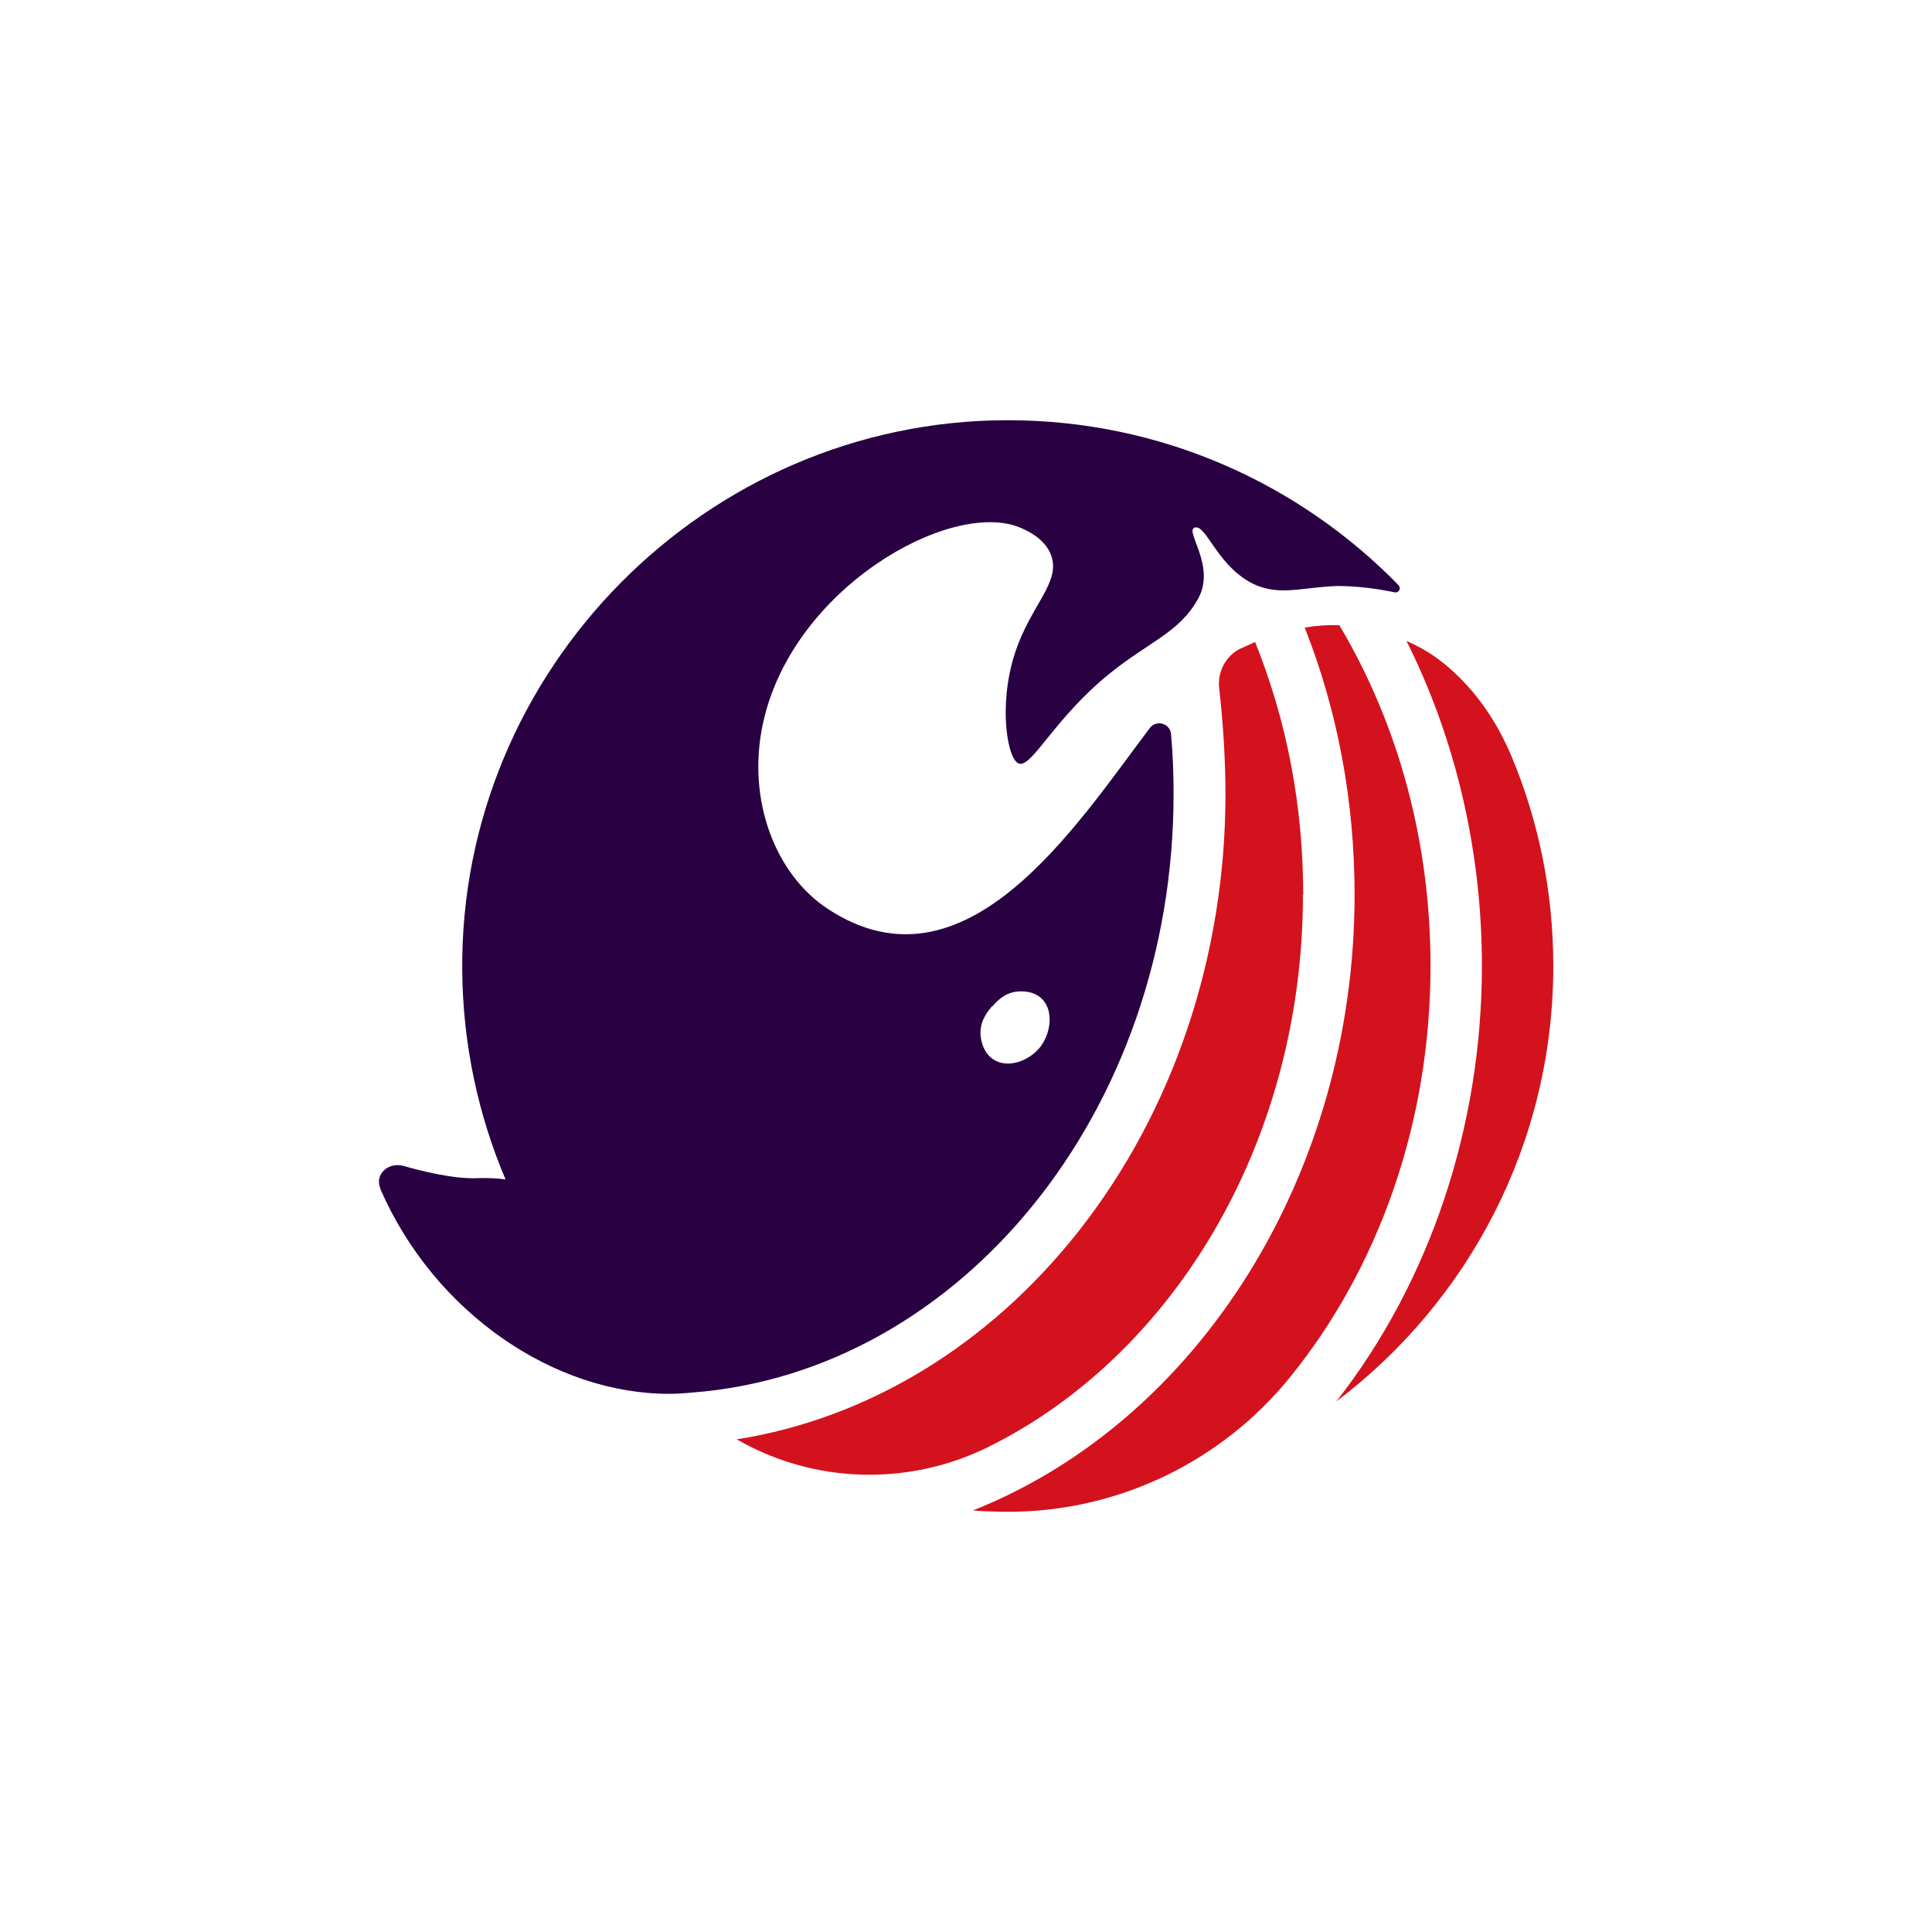
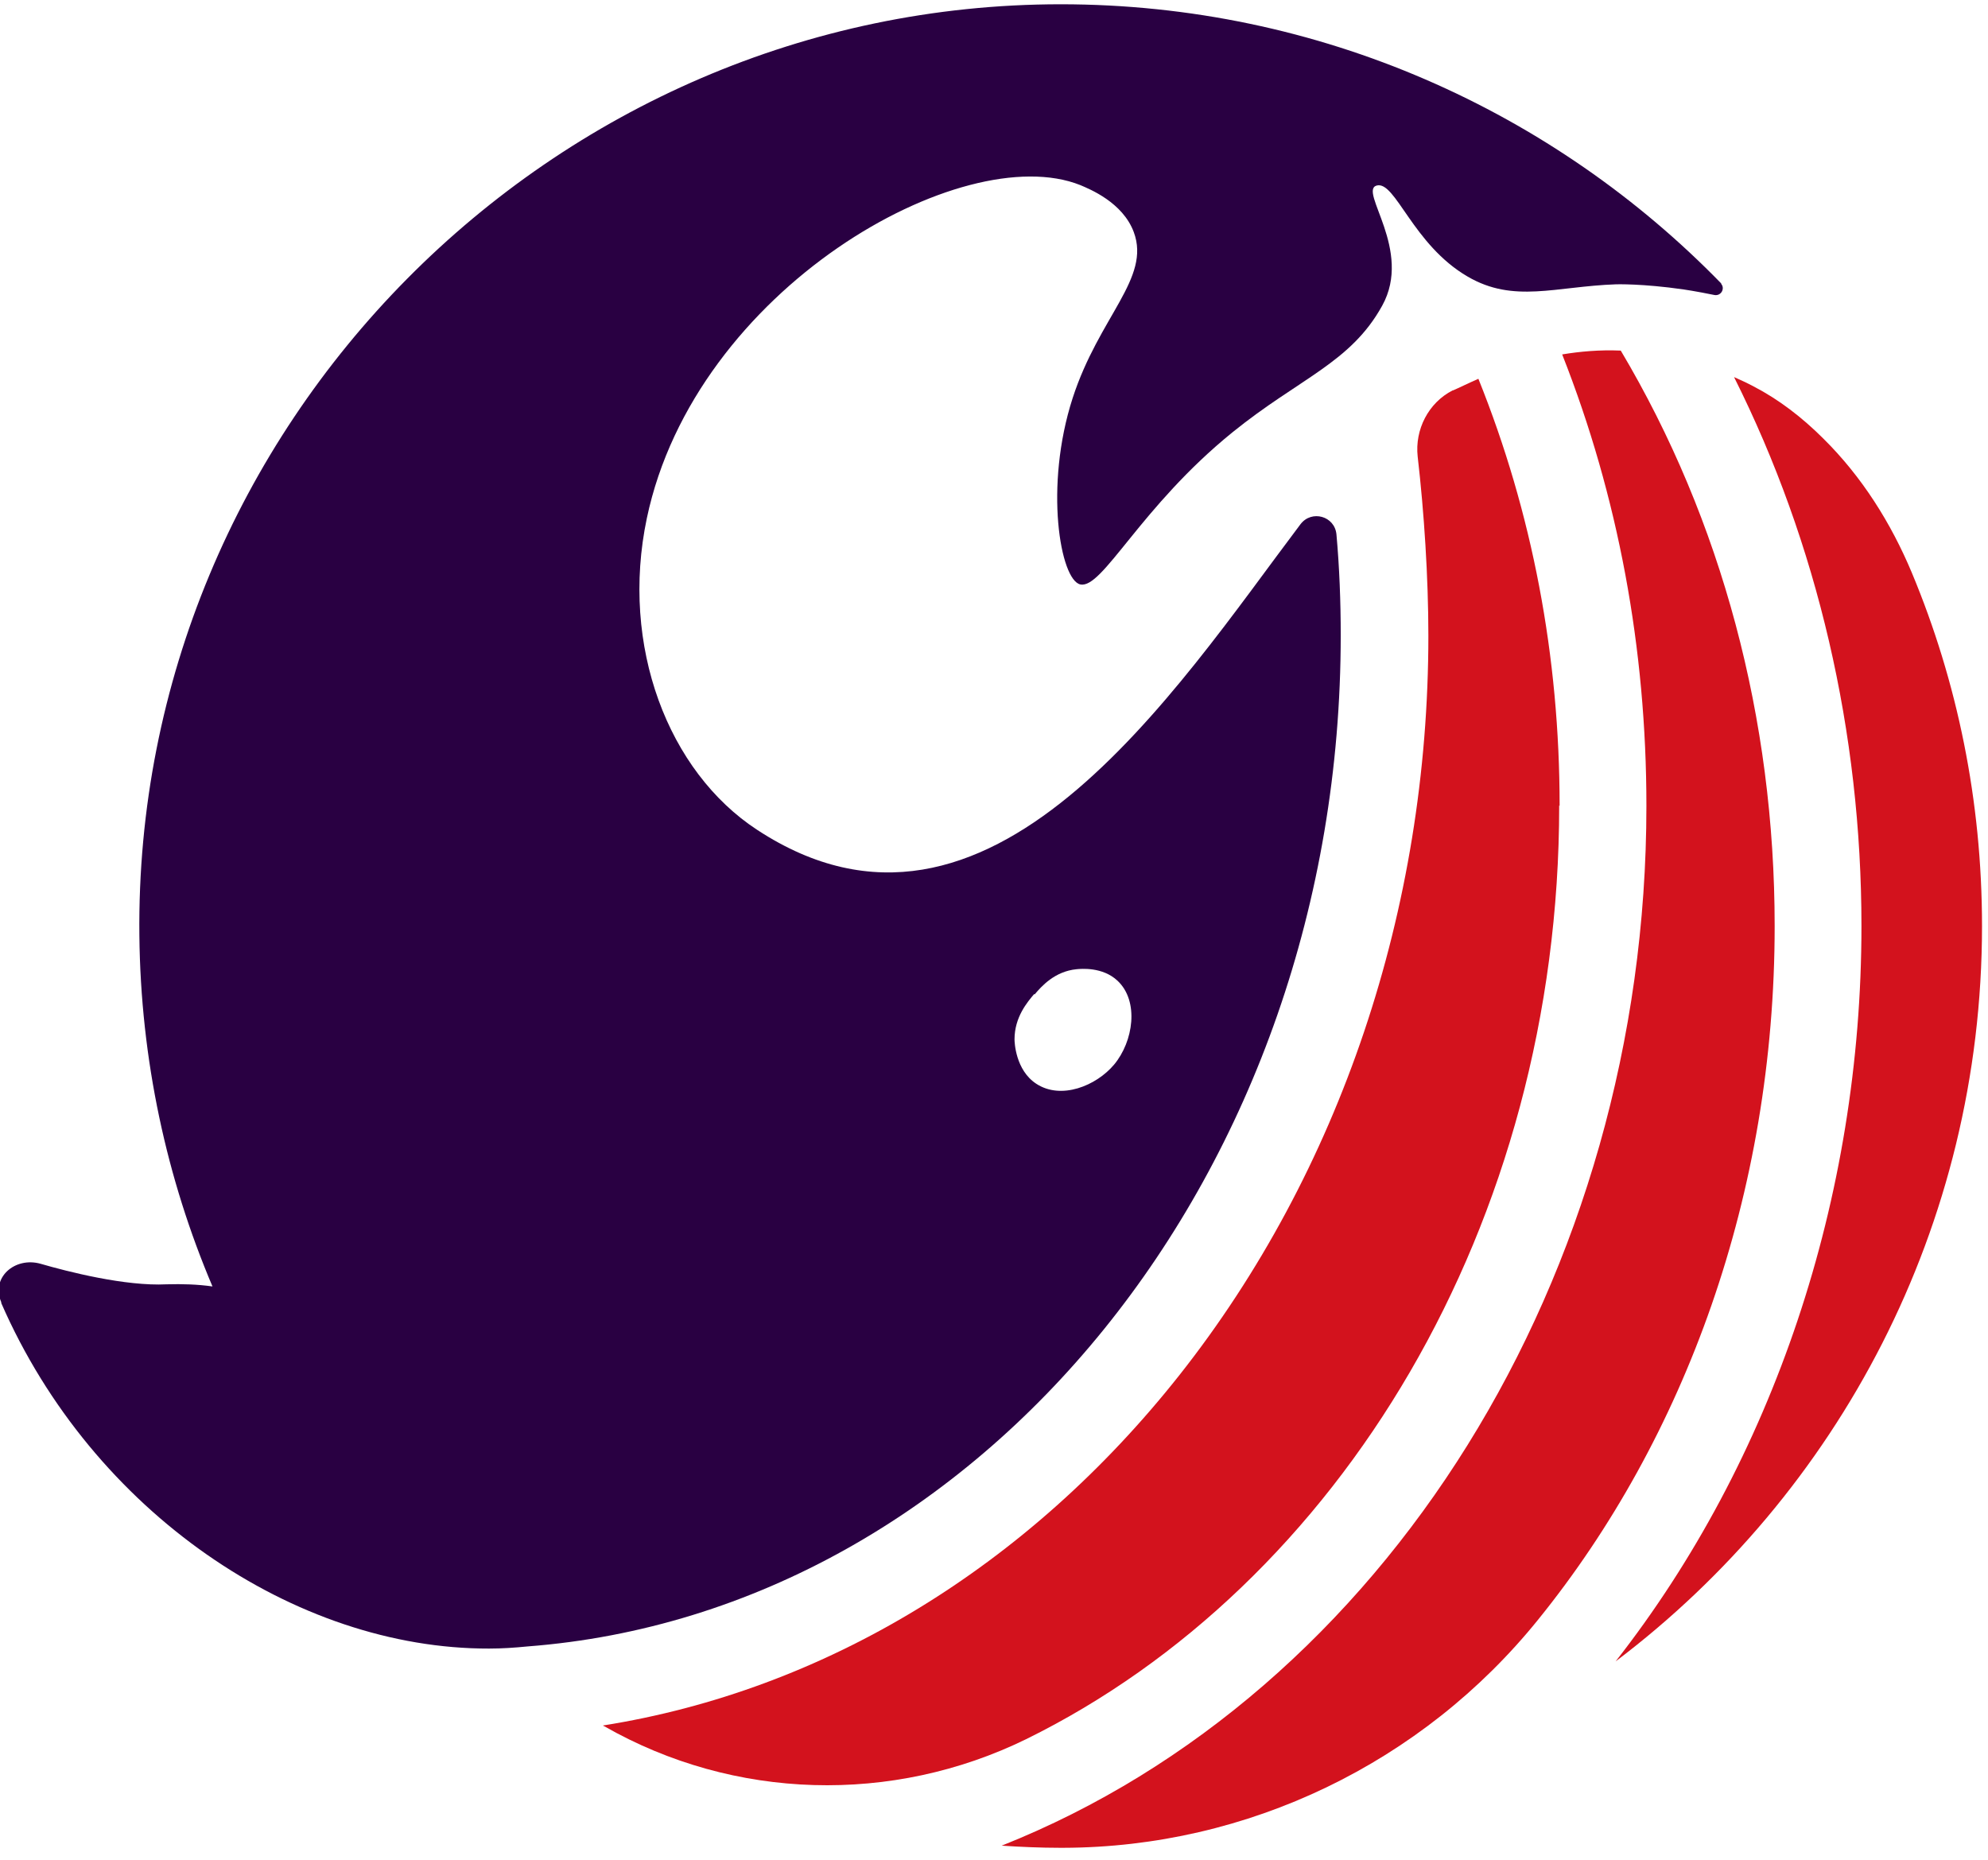
- <svg xmlns="http://www.w3.org/2000/svg" id="BG" viewBox="0 0 76.32 76.32">
+ <svg xmlns="http://www.w3.org/2000/svg" id="BG" viewBox="15 16.5 46.5 43.5">
  <path d="M51.48,35.35c0-3.5-.64-6.86-1.9-9.99-.25.11-.45.21-.59.27,0,0,0,0-.01,0-.57.29-.89.92-.82,1.55.15,1.3.25,2.82.25,4.19,0,6.4-2.07,12.54-5.82,17.29-3.55,4.49-8.31,7.38-13.49,8.2.01,0,.03.02.04.02,3.03,1.73,6.73,1.83,9.86.3,7.32-3.6,12.47-12.03,12.47-21.84Z" fill="#d3121d" />
  <path d="M52.9,24.7c-.48-.02-.94.02-1.36.09,1.31,3.32,1.97,6.88,1.97,10.56,0,11-6.13,20.76-15.08,24.32.45.03.91.05,1.37.05.02,0,.04,0,.07,0,4.31-.01,8.4-1.98,11.11-5.34,3.43-4.24,5.53-9.95,5.53-16.22,0-4.85-1.24-9.49-3.6-13.46Z" fill="#d3121d" />
  <path d="M61.36,38.16c0-2.93-.58-5.72-1.64-8.26-.49-1.17-1.17-2.25-2.07-3.14-.5-.5-1.05-.92-1.63-1.22-.15-.08-.3-.15-.46-.22,1.95,3.89,2.98,8.31,2.98,12.84,0,6.37-2.07,12.5-5.75,17.2,5.2-3.93,8.57-10.17,8.57-17.2Z" fill="#d3121d" />
  <path d="M55.27,23.14c-3.92-4.03-9.4-6.54-15.46-6.54-11.91,0-21.68,9.87-21.55,21.78.03,2.91.64,5.69,1.71,8.21-.35-.05-.71-.06-1.07-.05-.97.05-2.33-.3-2.95-.48-.6-.17-1.17.32-.92.9,0,0,0,.01,0,.02,2.14,4.9,6.88,8.09,11.41,8.08,0,0,0,0,0,0,0,0,0,0,0,0,.3,0,.6-.02.9-.05,10.6-.81,19.02-11.1,19.02-23.65,0-.79-.03-1.58-.1-2.36-.04-.43-.58-.58-.84-.24,0,0,0,0,0,0-2.93,3.88-7.28,10.71-12.71,7.15-2.08-1.36-3.21-4.3-2.58-7.29,1.13-5.37,7.39-8.89,10.14-7.79.21.09.99.4,1.25,1.1.4,1.08-.81,1.97-1.43,3.88-.67,2.07-.29,4.26.18,4.36.52.11,1.4-1.81,3.56-3.56,1.57-1.27,2.76-1.62,3.5-2.96.72-1.3-.56-2.69-.13-2.81.44-.12.84,1.38,2.13,2.13,1.08.63,2.05.23,3.47.18,0,0,.61-.02,1.58.12,0,0,.28.04.72.13.16.03.26-.16.15-.27ZM39.2,39.76c.16-.19.47-.54.98-.59.1-.01.61-.06.96.27.51.48.37,1.42-.08,1.96-.42.5-1.24.83-1.82.45-.49-.32-.51-.98-.51-1.04,0-.52.3-.87.46-1.06Z" fill="#290042" />
</svg>
